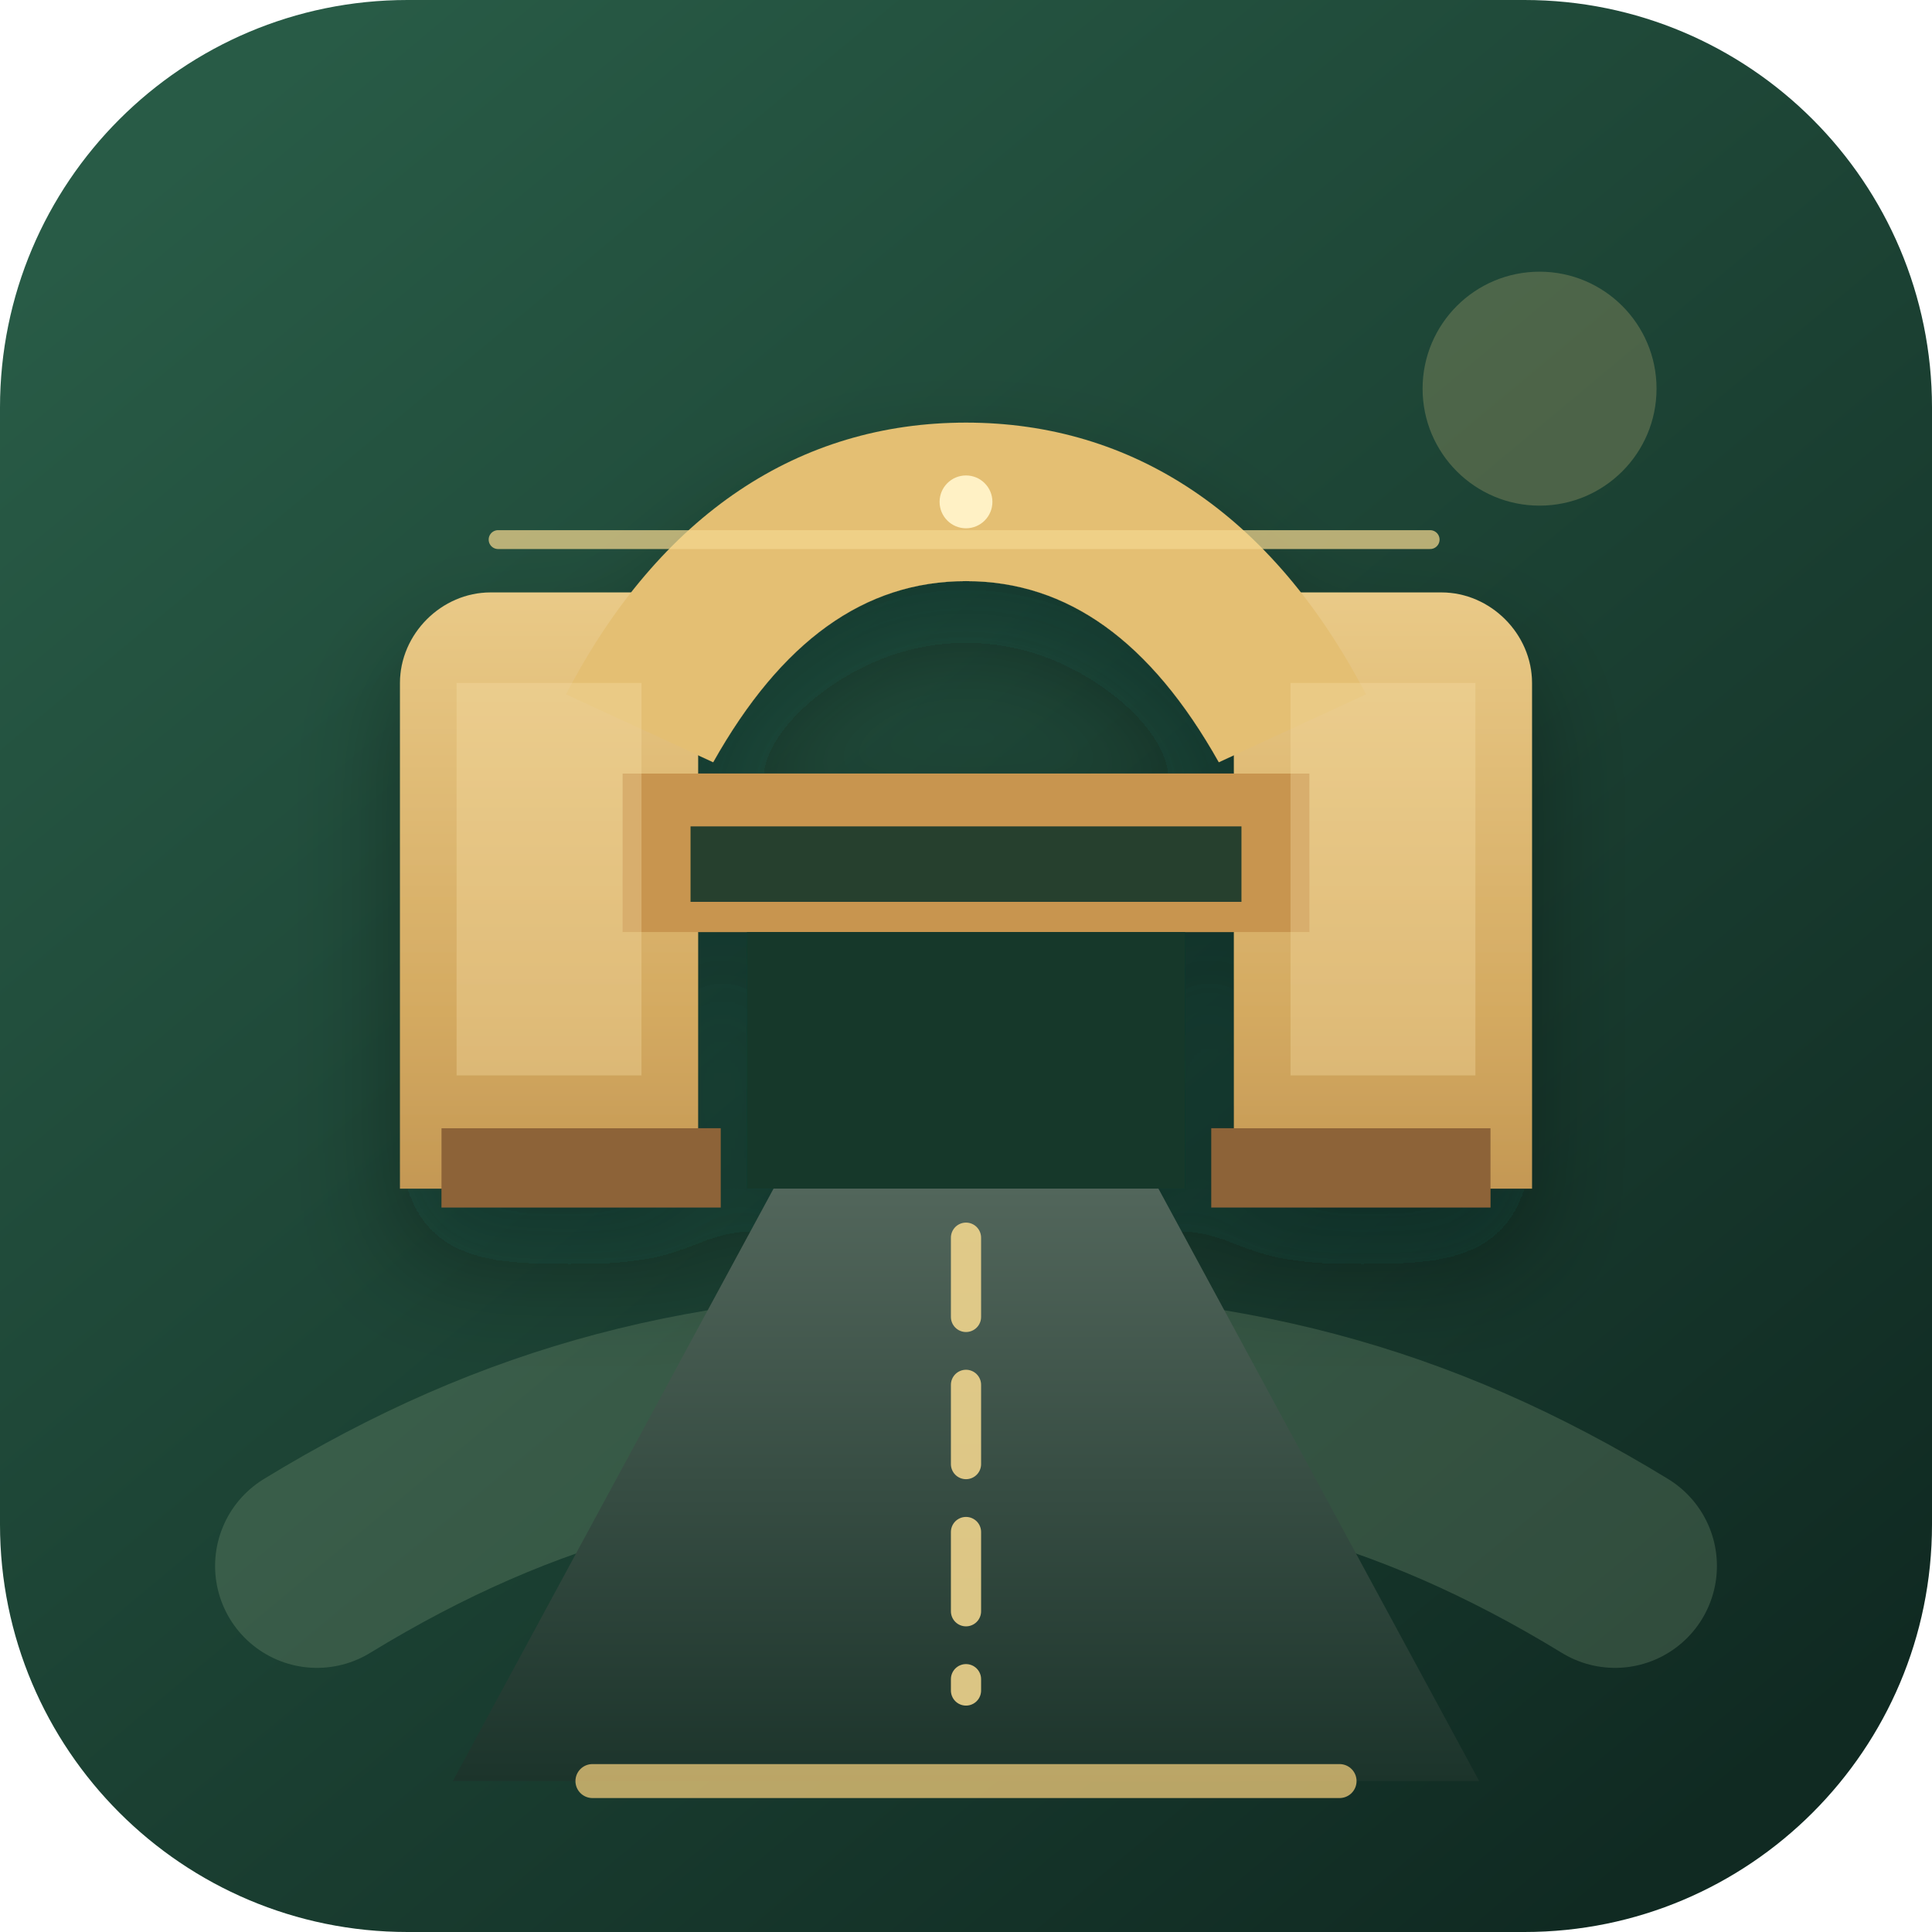
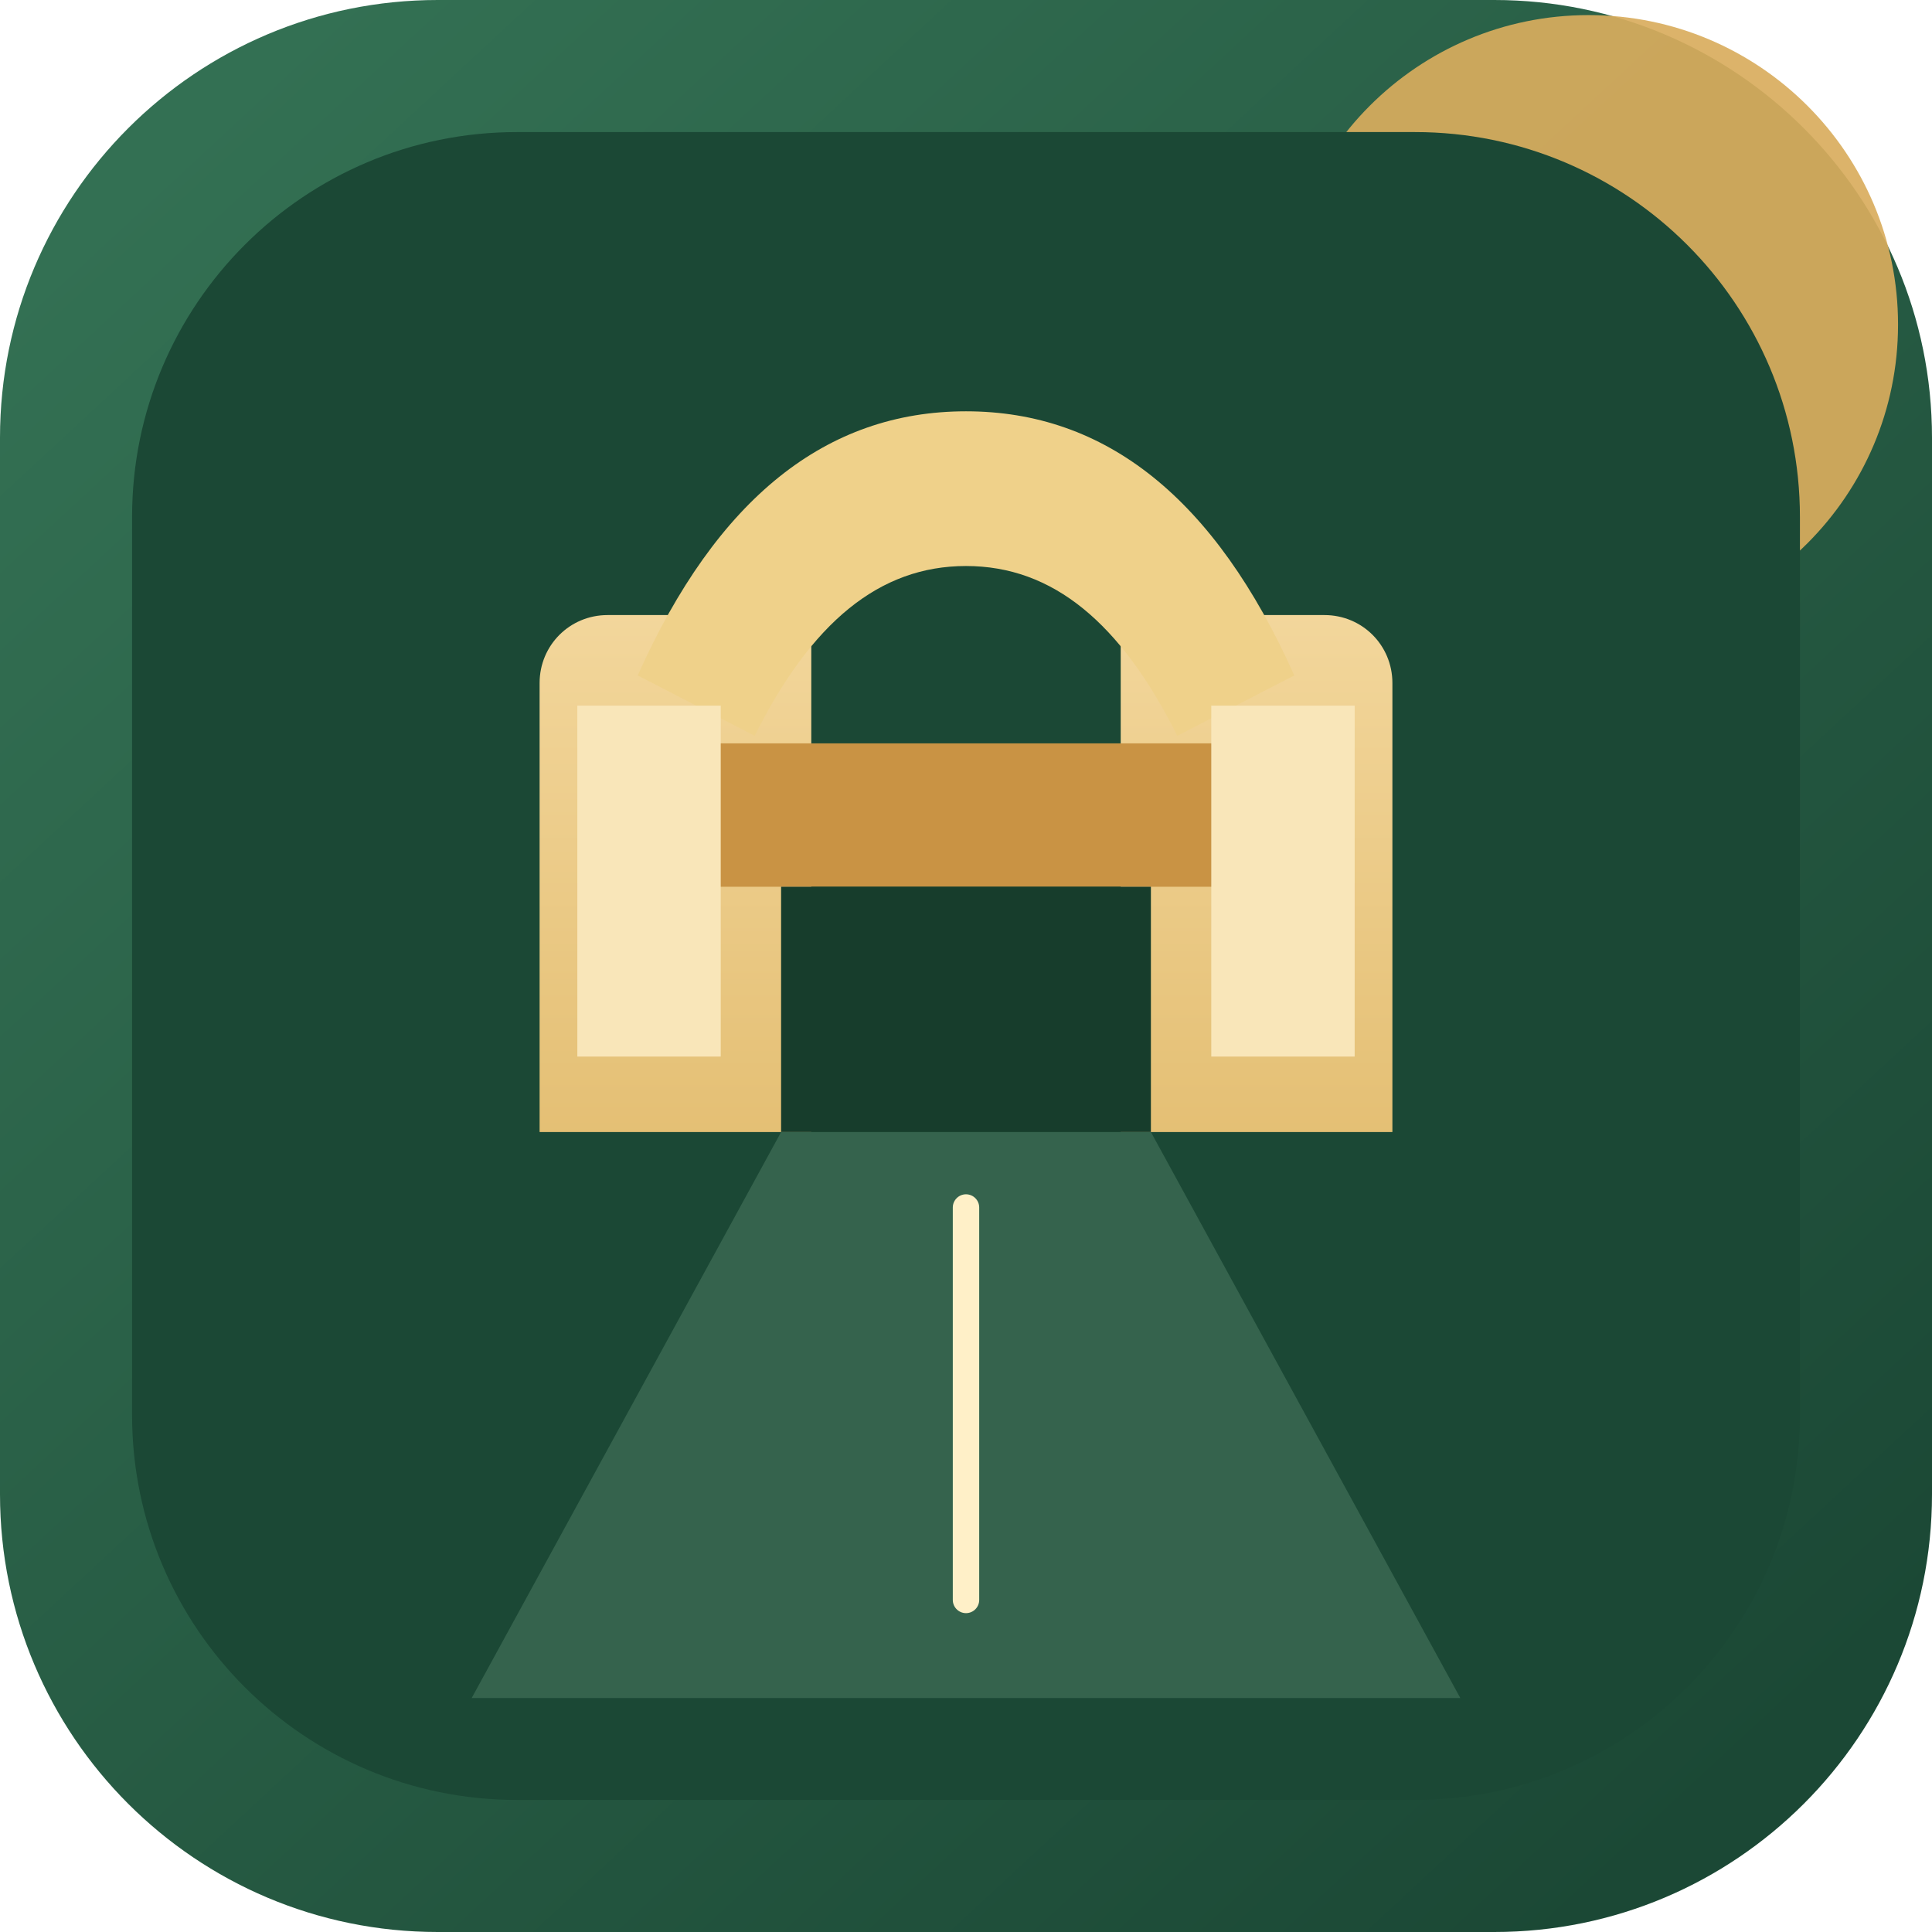
- <svg xmlns="http://www.w3.org/2000/svg" viewBox="0 0 512 512" role="img" aria-label="AbujaLife Welcome Gate icon">
+ <svg xmlns="http://www.w3.org/2000/svg" viewBox="0 0 512 512" role="img" aria-label="AbujaLife City Gate icon">
  <defs>
-     <linearGradient id="bg" x1="64" y1="26" x2="448" y2="486" gradientUnits="userSpaceOnUse">
-       <stop stop-color="#285b46" />
-       <stop offset="1" stop-color="#102a22" />
+     <linearGradient id="bg" x1="50" y1="34" x2="458" y2="474" gradientUnits="userSpaceOnUse">
+       <stop stop-color="#337053" />
+       <stop offset="1" stop-color="#1b4835" />
    </linearGradient>
-     <linearGradient id="stone" x1="256" y1="118" x2="256" y2="391" gradientUnits="userSpaceOnUse">
-       <stop stop-color="#f1d595" />
-       <stop offset=".55" stop-color="#d4aa61" />
-       <stop offset="1" stop-color="#aa7b3f" />
+     <linearGradient id="stone" x1="256" y1="112" x2="256" y2="350" gradientUnits="userSpaceOnUse">
+       <stop stop-color="#f8dfaa" />
+       <stop offset="1" stop-color="#dfb766" />
    </linearGradient>
-     <linearGradient id="road" x1="256" y1="315" x2="256" y2="472" gradientUnits="userSpaceOnUse">
-       <stop stop-color="#52665b" />
-       <stop offset="1" stop-color="#1c342b" />
-     </linearGradient>
-     <filter id="shadow" x="-20%" y="-20%" width="140%" height="160%">
-       <feDropShadow dx="0" dy="15" stdDeviation="14" flood-color="#071b14" flood-opacity=".34" />
-     </filter>
  </defs>
-   <rect width="512" height="512" rx="108" fill="url(#bg)" />
-   <circle cx="408" cy="103" r="31" fill="#f4d78f" opacity=".22" />
-   <path d="M84 415C138 382 189 369 256 369s118 13 172 46" fill="none" stroke="#8da883" stroke-width="54" stroke-linecap="round" opacity=".26" />
-   <g filter="url(#shadow)">
-     <path d="M106 315V181c0-13 11-24 24-24h55v158h-79Z" fill="url(#stone)" />
-     <path d="M327 157h55c13 0 24 11 24 24v134h-79V157Z" fill="url(#stone)" />
-     <path d="M150 184c25-48 62-72 106-72s81 24 106 72l-39 18c-18-32-40-48-67-48s-49 16-67 48l-39-18Z" fill="#e4bf73" />
-     <path d="M165 205h182v42H165z" fill="#c8954f" />
-     <path d="M183 219h146v20H183z" fill="#17382d" opacity=".92" />
-     <path d="M198 247h116v68H198z" fill="#16372c" />
-     <path d="M121 181h49v104h-49zM342 181h49v104h-49z" fill="#f5dea8" opacity=".34" />
-     <path d="M117 299h74v21h-74zM321 299h74v21h-74z" fill="#8d6339" />
-   </g>
-   <path d="M205 315h102l85 157H120l85-157Z" fill="url(#road)" />
-   <path d="M256 328v120" stroke="#f4d78f" stroke-width="8" stroke-linecap="round" stroke-dasharray="21 18" opacity=".88" />
-   <path d="M157 472h198" stroke="#e8c577" stroke-width="9" stroke-linecap="round" opacity=".78" />
-   <path d="M132 143h247" stroke="#f4d78f" stroke-width="5" stroke-linecap="round" opacity=".72" />
-   <circle cx="256" cy="133" r="7" fill="#fff1c5" />
+   <rect width="512" height="512" rx="116" fill="url(#bg)" />
+   <circle cx="421" cy="86" r="82" fill="#d9ad5d" opacity=".92" />
+   <rect x="35" y="35" width="442" height="442" rx="102" fill="#1b4835" />
+   <path d="M143 300V181c0-10 8-18 18-18h54v137h-72Zm154-137h54c10 0 18 8 18 18v119h-72V163Z" fill="url(#stone)" />
+   <path d="M169 179c21-47 50-70 87-70s66 23 87 70l-31 16c-15-30-33-45-56-45s-41 15-56 45l-31-16Z" fill="#efd18a" />
+   <path d="M174 197h164v38H174z" fill="#c99344" />
+   <path d="M207 235h98v65h-98z" fill="#173d2c" />
+   <path d="M153 187h38v93h-38zm168 0h38v93h-38z" fill="#f9e6b9" />
+   <path d="M207 300h98l82 150H125l82-150Z" fill="#35634d" />
+   <path d="M256 320v104" stroke="#fff0c8" stroke-width="7" stroke-linecap="round" />
</svg>
